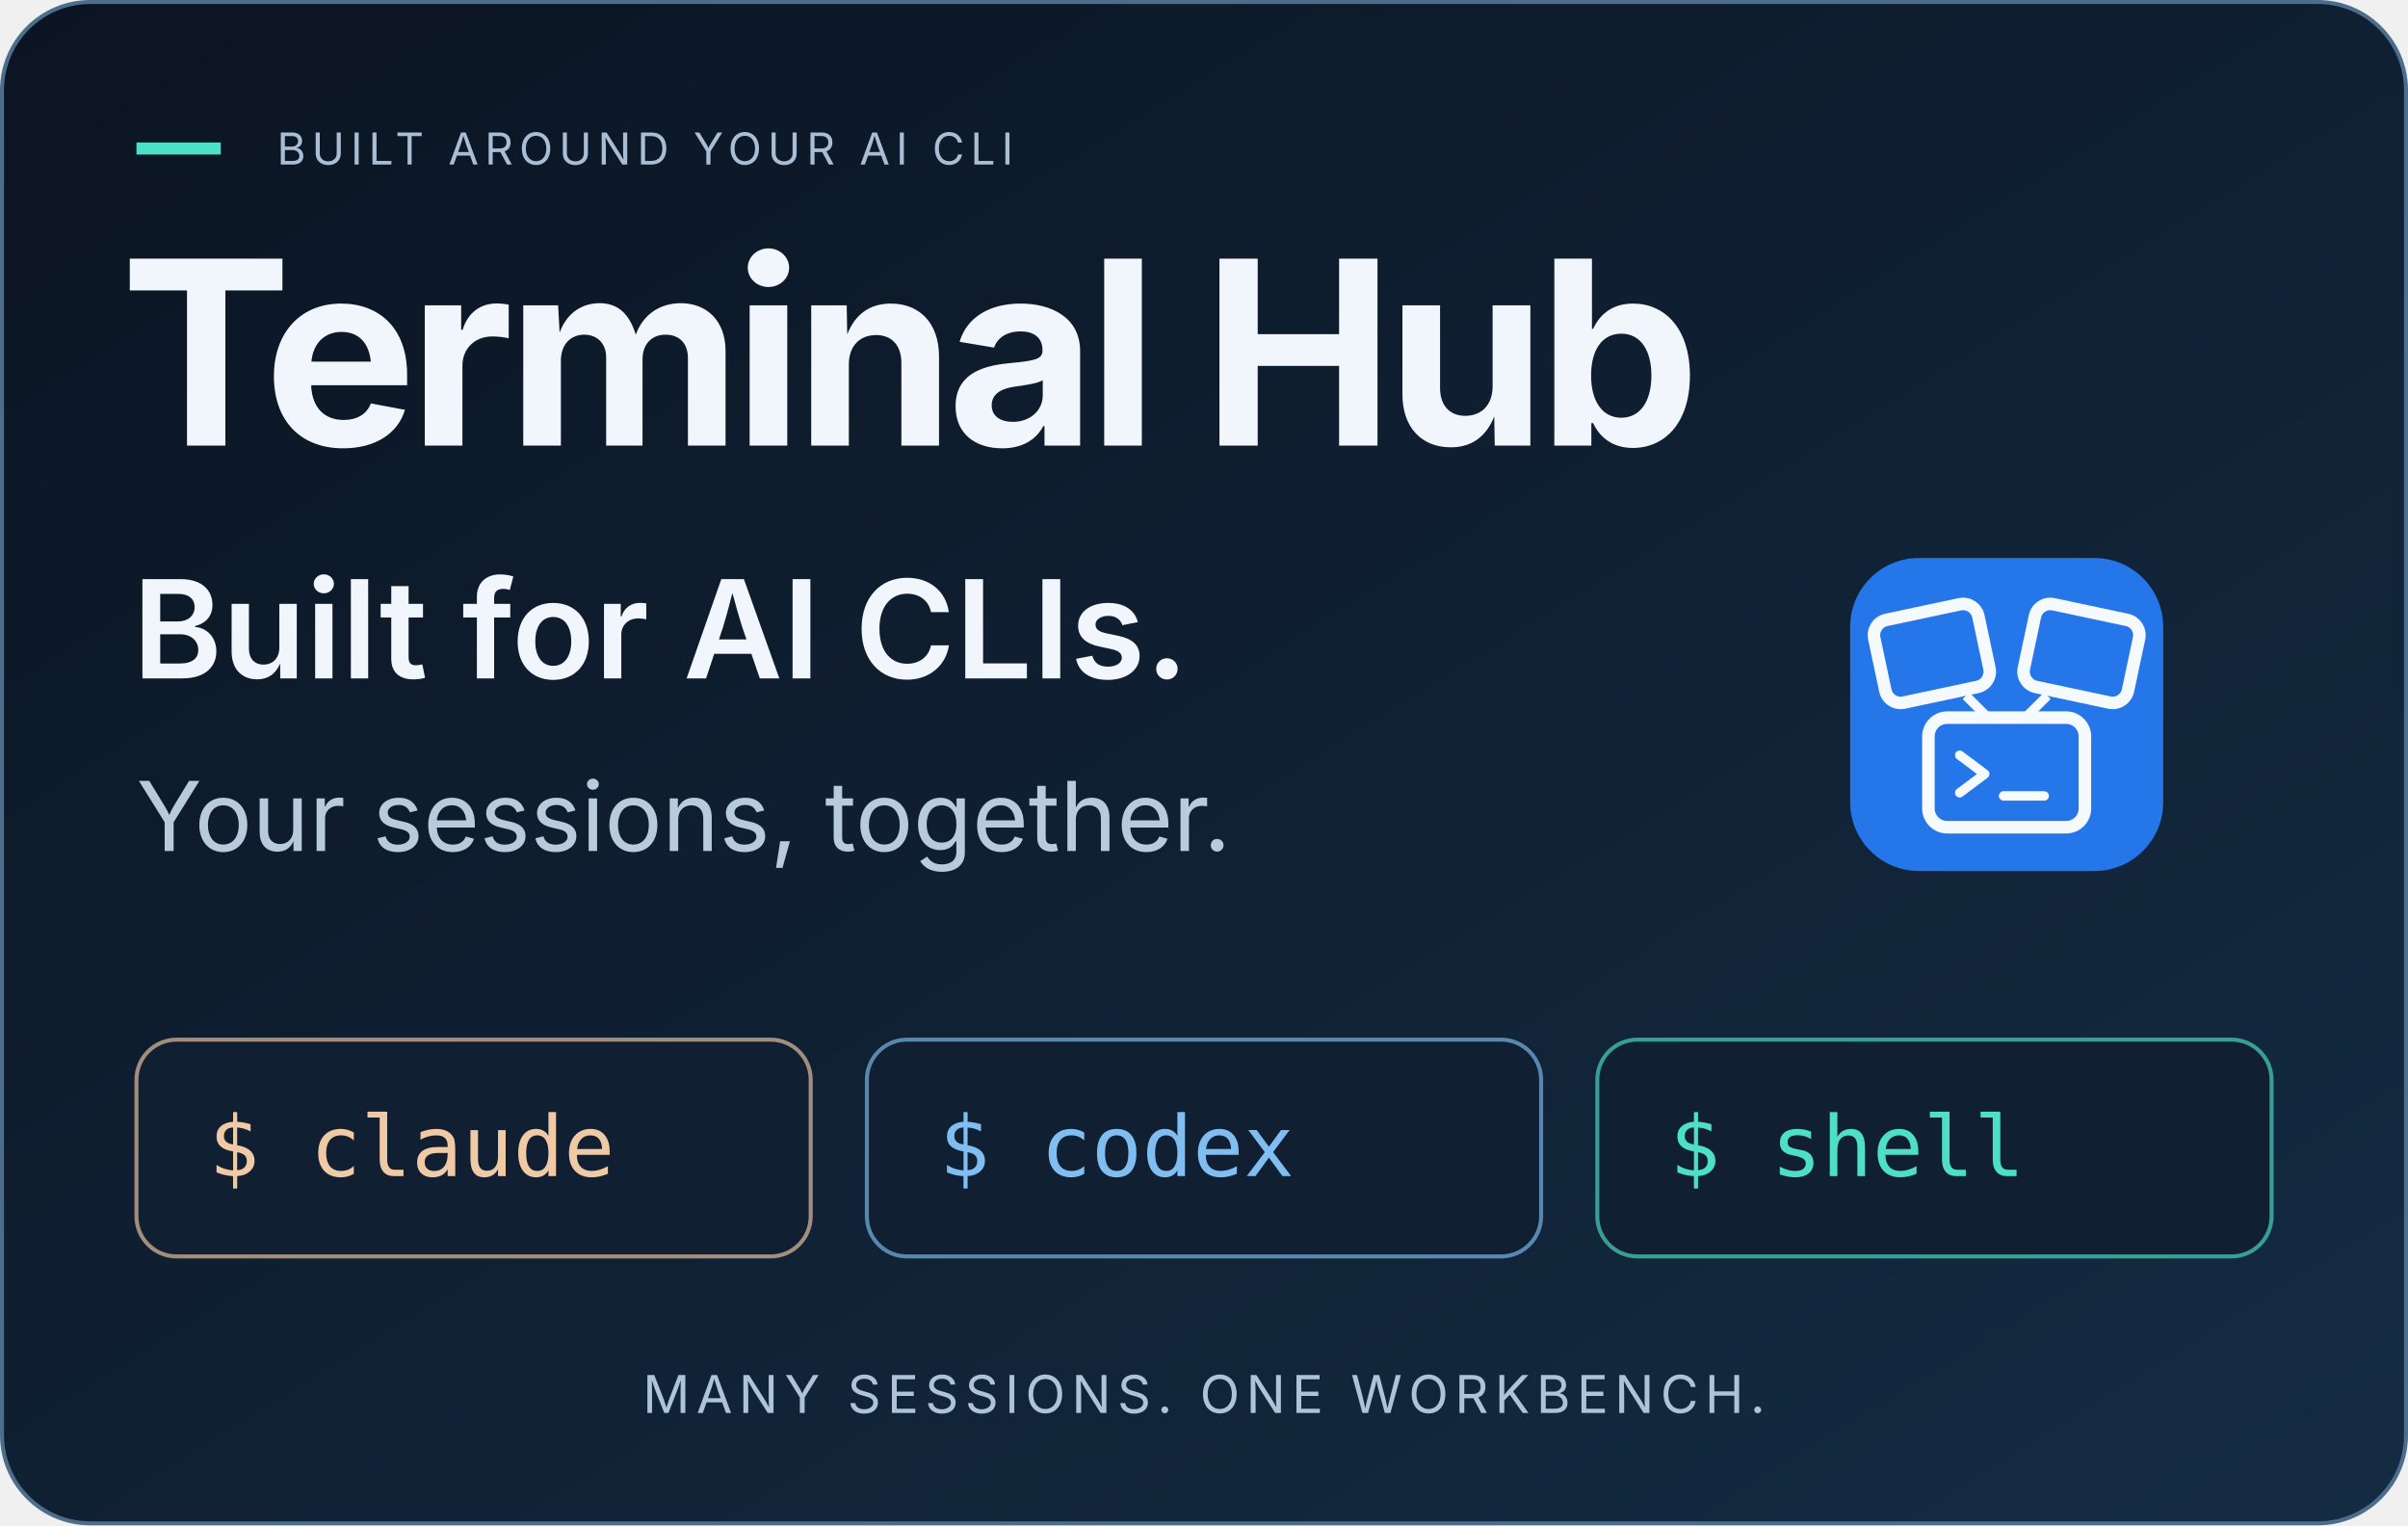
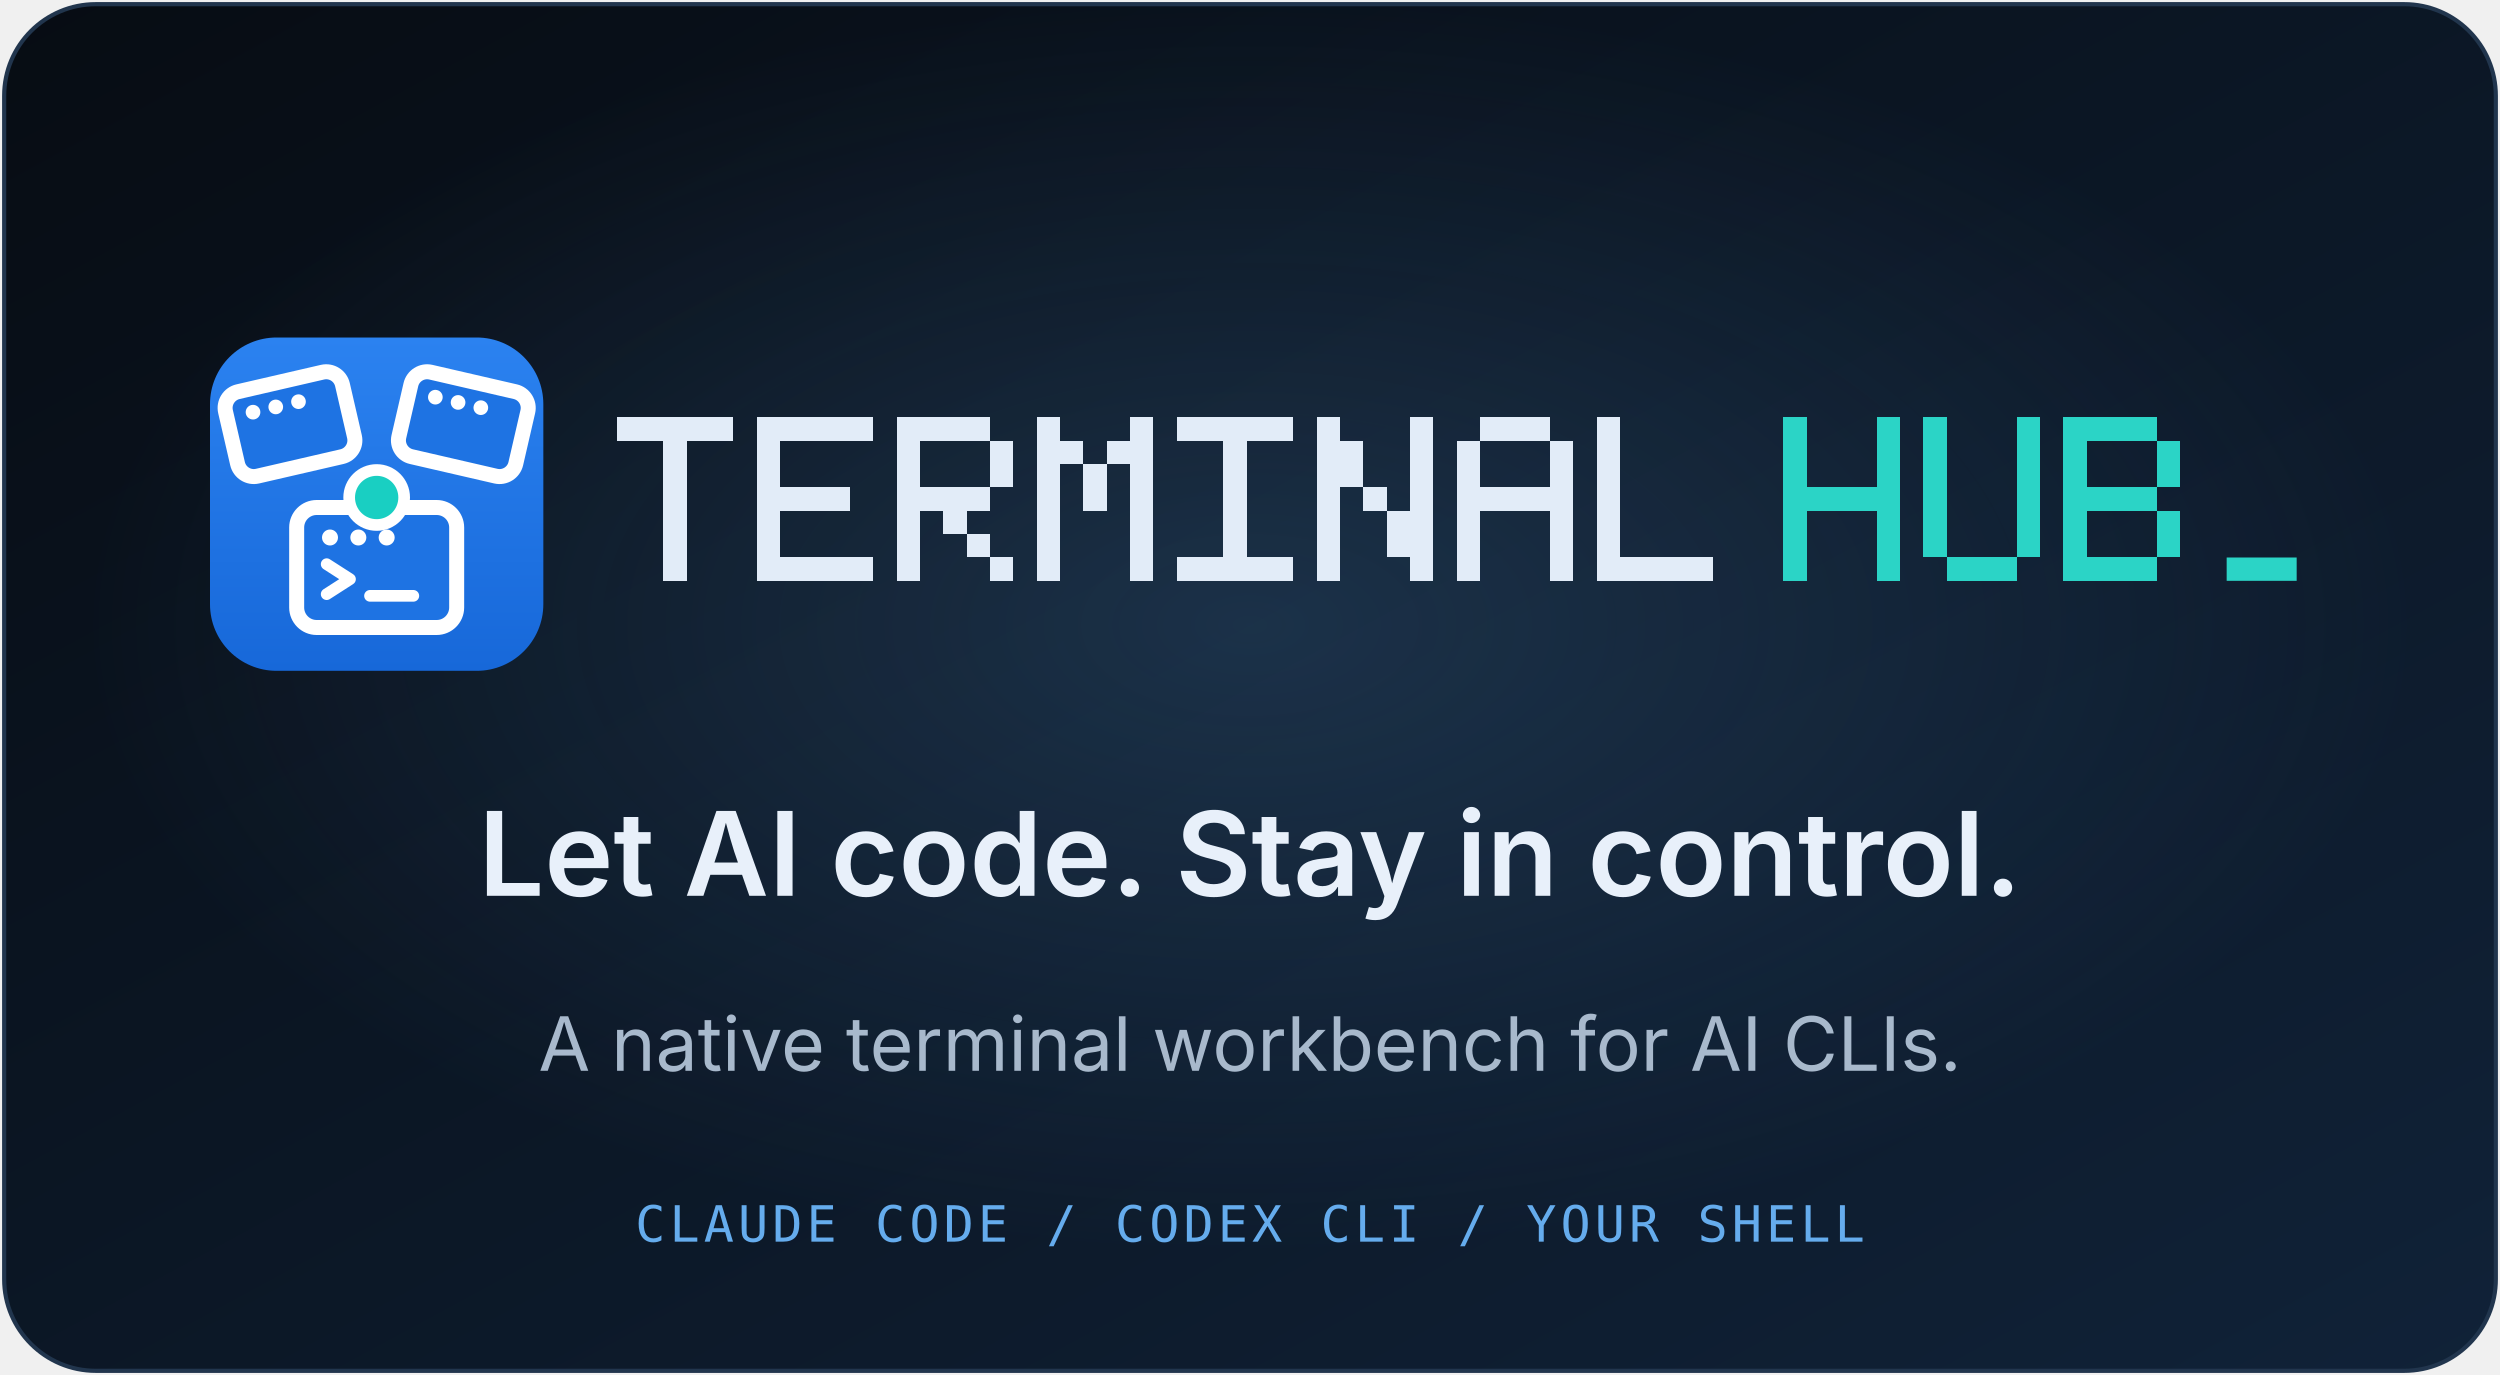
- <svg xmlns="http://www.w3.org/2000/svg" width="600" height="380" viewBox="0 0 600 380" role="img" aria-label="Terminal Hub — A workbench built for AI CLIs">
+ <svg xmlns="http://www.w3.org/2000/svg" width="600" height="330" viewBox="0 0 600 330" role="img" aria-label="Terminal Hub — Let AI code. Stay in control.">
  <defs>
    <linearGradient id="canvas" x2="1" y2="1">
-       <stop stop-color="#0B1422" />
-       <stop offset="1" stop-color="#142C43" />
+       <stop stop-color="#070C13" />
+       <stop offset="1" stop-color="#102238" />
+     </linearGradient>
+     <radialGradient id="halo">
+       <stop stop-color="#65ACED" stop-opacity=".18" />
+       <stop offset="1" stop-color="#65ACED" stop-opacity="0" />
+     </radialGradient>
+     <linearGradient id="tile" x2="0" y2="1">
+       <stop stop-color="#2B82F0" />
+       <stop offset="1" stop-color="#1768D9" />
+     </linearGradient>
+     <linearGradient id="line">
+       <stop stop-color="#65ACED" />
+       <stop offset="1" stop-color="#2BD4C6" />
    </linearGradient>
  </defs>
-   <rect x=".5" y=".5" width="599" height="379" rx="22" fill="url(#canvas)" stroke="#4C6D8B" />
-   <path d="M34 37H55" stroke="#4DE0C7" stroke-width="3" />
-   <text x="69" y="41" fill="#A9BED5" font-family="Segoe UI, Inter, Arial, Microsoft YaHei, sans-serif" font-size="11" letter-spacing="1.5">BUILT AROUND YOUR AI CLI</text>
-   <text x="30" y="111" fill="#F1F6FC" font-family="Segoe UI, Inter, Arial, Microsoft YaHei, sans-serif" font-size="64" font-weight="700" letter-spacing="-2">Terminal Hub</text>
-   <text x="33" y="169" fill="#F1F6FC" font-family="Segoe UI, Inter, Arial, Microsoft YaHei, sans-serif" font-size="34" font-weight="600">Built for AI CLIs.</text>
-   <text x="34" y="212" fill="#B7CBDD" font-family="Segoe UI, Inter, Arial, Microsoft YaHei, sans-serif" font-size="24">Your sessions, together.</text>
-   <g transform="translate(461 139) scale(0.78)">
-     <rect width="100" height="100" rx="22" fill="#2476E9" />
-     <g fill="#2476E9" stroke="#F5FAFF" stroke-width="4" stroke-linejoin="round">
-       <rect x="9" y="17" width="34" height="27" rx="5" transform="rotate(-12 26 30)" />
-       <rect x="57" y="17" width="34" height="27" rx="5" transform="rotate(12 74 30)" />
-       <rect x="25" y="51" width="50" height="35" rx="6" />
+   <rect x="1" y="1" width="598" height="328" rx="22" fill="url(#canvas)" stroke="#21354D" />
+   <ellipse cx="300" cy="150" rx="285" ry="150" fill="url(#halo)" />
+   <path d="M275 42H325" stroke="url(#line)" stroke-width="3" />
+   <g transform="translate(42.4 73) scale(0.8)">
+     <g transform="translate(10,10)">
+       <rect width="100" height="100" rx="20" fill="url(#tile)" />
+       <g transform="rotate(-13,24,26)">
+         <rect x="6" y="13" width="36" height="26" rx="5" fill="#1E73E3" stroke="#FFFFFF" stroke-width="4.5" />
+         <circle cx="14" cy="20" r="2.2" fill="#FFFFFF" />
+         <circle cx="21" cy="20" r="2.2" fill="#FFFFFF" />
+         <circle cx="28" cy="20" r="2.2" fill="#FFFFFF" />
+       </g>
+       <g transform="rotate(13,76,26)">
+         <rect x="58" y="13" width="36" height="26" rx="5" fill="#1E73E3" stroke="#FFFFFF" stroke-width="4.5" />
+         <circle cx="66" cy="20" r="2.2" fill="#FFFFFF" />
+         <circle cx="73" cy="20" r="2.2" fill="#FFFFFF" />
+         <circle cx="80" cy="20" r="2.2" fill="#FFFFFF" />
+       </g>
+       <rect x="26" y="51" width="48" height="36" rx="6" fill="#1E73E3" stroke="#FFFFFF" stroke-width="4.5" />
+       <circle cx="36" cy="60" r="2.4" fill="#FFFFFF" />
+       <circle cx="44.5" cy="60" r="2.4" fill="#FFFFFF" />
+       <circle cx="53" cy="60" r="2.4" fill="#FFFFFF" />
+       <path d="M35 68L42 72.5L35 77" fill="none" stroke="#FFFFFF" stroke-width="3.5" stroke-linecap="round" stroke-linejoin="round" />
+       <path d="M48 77.5H61" stroke="#FFFFFF" stroke-width="3.5" stroke-linecap="round" />
+       <circle cx="50" cy="48" r="10" fill="#FFFFFF" />
+       <circle cx="50" cy="48" r="6.5" fill="#19CFC2" />
    </g>
-     <path d="M35 63L43 69L35 75M49 76H62" fill="none" stroke="#F5FAFF" stroke-width="3" stroke-linecap="round" stroke-linejoin="round" />
-     <path d="M37 44L44 51M63 44L56 51" stroke="#F5FAFF" stroke-width="3" />
+     <g style="color:#E2ECF8">
+       <g class="logo-ink" shape-rendering="crispEdges">
+         <rect x="132" y="34" width="35" height="7" fill="currentColor" />
+         <rect x="146" y="41" width="7" height="7" fill="currentColor" />
+         <rect x="146" y="48" width="7" height="7" fill="currentColor" />
+         <rect x="146" y="55" width="7" height="7" fill="currentColor" />
+         <rect x="146" y="62" width="7" height="7" fill="currentColor" />
+         <rect x="146" y="69" width="7" height="7" fill="currentColor" />
+         <rect x="146" y="76" width="7" height="7" fill="currentColor" />
+         <rect x="174" y="34" width="35" height="7" fill="currentColor" />
+         <rect x="174" y="41" width="7" height="7" fill="currentColor" />
+         <rect x="174" y="48" width="7" height="7" fill="currentColor" />
+         <rect x="174" y="55" width="28" height="7" fill="currentColor" />
+         <rect x="174" y="62" width="7" height="7" fill="currentColor" />
+         <rect x="174" y="69" width="7" height="7" fill="currentColor" />
+         <rect x="174" y="76" width="35" height="7" fill="currentColor" />
+         <rect x="216" y="34" width="28" height="7" fill="currentColor" />
+         <rect x="216" y="41" width="7" height="7" fill="currentColor" />
+         <rect x="244" y="41" width="7" height="7" fill="currentColor" />
+         <rect x="216" y="48" width="7" height="7" fill="currentColor" />
+         <rect x="244" y="48" width="7" height="7" fill="currentColor" />
+         <rect x="216" y="55" width="28" height="7" fill="currentColor" />
+         <rect x="216" y="62" width="7" height="7" fill="currentColor" />
+         <rect x="230" y="62" width="7" height="7" fill="currentColor" />
+         <rect x="216" y="69" width="7" height="7" fill="currentColor" />
+         <rect x="237" y="69" width="7" height="7" fill="currentColor" />
+         <rect x="216" y="76" width="7" height="7" fill="currentColor" />
+         <rect x="244" y="76" width="7" height="7" fill="currentColor" />
+         <rect x="258" y="34" width="7" height="7" fill="currentColor" />
+         <rect x="286" y="34" width="7" height="7" fill="currentColor" />
+         <rect x="258" y="41" width="14" height="7" fill="currentColor" />
+         <rect x="279" y="41" width="14" height="7" fill="currentColor" />
+         <rect x="258" y="48" width="7" height="7" fill="currentColor" />
+         <rect x="272" y="48" width="7" height="7" fill="currentColor" />
+         <rect x="286" y="48" width="7" height="7" fill="currentColor" />
+         <rect x="258" y="55" width="7" height="7" fill="currentColor" />
+         <rect x="272" y="55" width="7" height="7" fill="currentColor" />
+         <rect x="286" y="55" width="7" height="7" fill="currentColor" />
+         <rect x="258" y="62" width="7" height="7" fill="currentColor" />
+         <rect x="286" y="62" width="7" height="7" fill="currentColor" />
+         <rect x="258" y="69" width="7" height="7" fill="currentColor" />
+         <rect x="286" y="69" width="7" height="7" fill="currentColor" />
+         <rect x="258" y="76" width="7" height="7" fill="currentColor" />
+         <rect x="286" y="76" width="7" height="7" fill="currentColor" />
+         <rect x="300" y="34" width="35" height="7" fill="currentColor" />
+         <rect x="314" y="41" width="7" height="7" fill="currentColor" />
+         <rect x="314" y="48" width="7" height="7" fill="currentColor" />
+         <rect x="314" y="55" width="7" height="7" fill="currentColor" />
+         <rect x="314" y="62" width="7" height="7" fill="currentColor" />
+         <rect x="314" y="69" width="7" height="7" fill="currentColor" />
+         <rect x="300" y="76" width="35" height="7" fill="currentColor" />
+         <rect x="342" y="34" width="7" height="7" fill="currentColor" />
+         <rect x="370" y="34" width="7" height="7" fill="currentColor" />
+         <rect x="342" y="41" width="14" height="7" fill="currentColor" />
+         <rect x="370" y="41" width="7" height="7" fill="currentColor" />
+         <rect x="342" y="48" width="14" height="7" fill="currentColor" />
+         <rect x="370" y="48" width="7" height="7" fill="currentColor" />
+         <rect x="342" y="55" width="7" height="7" fill="currentColor" />
+         <rect x="356" y="55" width="7" height="7" fill="currentColor" />
+         <rect x="370" y="55" width="7" height="7" fill="currentColor" />
+         <rect x="342" y="62" width="7" height="7" fill="currentColor" />
+         <rect x="363" y="62" width="14" height="7" fill="currentColor" />
+         <rect x="342" y="69" width="7" height="7" fill="currentColor" />
+         <rect x="363" y="69" width="14" height="7" fill="currentColor" />
+         <rect x="342" y="76" width="7" height="7" fill="currentColor" />
+         <rect x="370" y="76" width="7" height="7" fill="currentColor" />
+         <rect x="391" y="34" width="21" height="7" fill="currentColor" />
+         <rect x="384" y="41" width="7" height="7" fill="currentColor" />
+         <rect x="412" y="41" width="7" height="7" fill="currentColor" />
+         <rect x="384" y="48" width="7" height="7" fill="currentColor" />
+         <rect x="412" y="48" width="7" height="7" fill="currentColor" />
+         <rect x="384" y="55" width="35" height="7" fill="currentColor" />
+         <rect x="384" y="62" width="7" height="7" fill="currentColor" />
+         <rect x="412" y="62" width="7" height="7" fill="currentColor" />
+         <rect x="384" y="69" width="7" height="7" fill="currentColor" />
+         <rect x="412" y="69" width="7" height="7" fill="currentColor" />
+         <rect x="384" y="76" width="7" height="7" fill="currentColor" />
+         <rect x="412" y="76" width="7" height="7" fill="currentColor" />
+         <rect x="426" y="34" width="7" height="7" fill="currentColor" />
+         <rect x="426" y="41" width="7" height="7" fill="currentColor" />
+         <rect x="426" y="48" width="7" height="7" fill="currentColor" />
+         <rect x="426" y="55" width="7" height="7" fill="currentColor" />
+         <rect x="426" y="62" width="7" height="7" fill="currentColor" />
+         <rect x="426" y="69" width="7" height="7" fill="currentColor" />
+         <rect x="426" y="76" width="35" height="7" fill="currentColor" />
+       </g>
+       <g class="logo-accent" style="color:#2BD4C6" shape-rendering="crispEdges">
+         <rect x="482" y="34" width="7" height="7" fill="currentColor" />
+         <rect x="510" y="34" width="7" height="7" fill="currentColor" />
+         <rect x="482" y="41" width="7" height="7" fill="currentColor" />
+         <rect x="510" y="41" width="7" height="7" fill="currentColor" />
+         <rect x="482" y="48" width="7" height="7" fill="currentColor" />
+         <rect x="510" y="48" width="7" height="7" fill="currentColor" />
+         <rect x="482" y="55" width="35" height="7" fill="currentColor" />
+         <rect x="482" y="62" width="7" height="7" fill="currentColor" />
+         <rect x="510" y="62" width="7" height="7" fill="currentColor" />
+         <rect x="482" y="69" width="7" height="7" fill="currentColor" />
+         <rect x="510" y="69" width="7" height="7" fill="currentColor" />
+         <rect x="482" y="76" width="7" height="7" fill="currentColor" />
+         <rect x="510" y="76" width="7" height="7" fill="currentColor" />
+         <rect x="524" y="34" width="7" height="7" fill="currentColor" />
+         <rect x="552" y="34" width="7" height="7" fill="currentColor" />
+         <rect x="524" y="41" width="7" height="7" fill="currentColor" />
+         <rect x="552" y="41" width="7" height="7" fill="currentColor" />
+         <rect x="524" y="48" width="7" height="7" fill="currentColor" />
+         <rect x="552" y="48" width="7" height="7" fill="currentColor" />
+         <rect x="524" y="55" width="7" height="7" fill="currentColor" />
+         <rect x="552" y="55" width="7" height="7" fill="currentColor" />
+         <rect x="524" y="62" width="7" height="7" fill="currentColor" />
+         <rect x="552" y="62" width="7" height="7" fill="currentColor" />
+         <rect x="524" y="69" width="7" height="7" fill="currentColor" />
+         <rect x="552" y="69" width="7" height="7" fill="currentColor" />
+         <rect x="531" y="76" width="21" height="7" fill="currentColor" />
+         <rect x="566" y="34" width="28" height="7" fill="currentColor" />
+         <rect x="566" y="41" width="7" height="7" fill="currentColor" />
+         <rect x="594" y="41" width="7" height="7" fill="currentColor" />
+         <rect x="566" y="48" width="7" height="7" fill="currentColor" />
+         <rect x="594" y="48" width="7" height="7" fill="currentColor" />
+         <rect x="566" y="55" width="28" height="7" fill="currentColor" />
+         <rect x="566" y="62" width="7" height="7" fill="currentColor" />
+         <rect x="594" y="62" width="7" height="7" fill="currentColor" />
+         <rect x="566" y="69" width="7" height="7" fill="currentColor" />
+         <rect x="594" y="69" width="7" height="7" fill="currentColor" />
+         <rect x="566" y="76" width="28" height="7" fill="currentColor" />
+       </g>
+     </g>
+     <rect x="615" y="76" width="21" height="7" fill="#2BD4C6" />
  </g>
-   <rect x="34" y="259" width="168" height="54" rx="10" fill="#101F31" stroke="#F0C9A5" stroke-opacity=".65" />
-   <text x="52" y="293" fill="#F0C9A5" font-family="Cascadia Mono, Consolas, DejaVu Sans Mono, monospace" font-size="21">$ claude</text>
-   <rect x="216" y="259" width="168" height="54" rx="10" fill="#101F31" stroke="#80BDF0" stroke-opacity=".65" />
-   <text x="234" y="293" fill="#80BDF0" font-family="Cascadia Mono, Consolas, DejaVu Sans Mono, monospace" font-size="21">$ codex</text>
-   <rect x="398" y="259" width="168" height="54" rx="10" fill="#101F31" stroke="#4DE0C7" stroke-opacity=".65" />
-   <text x="416" y="293" fill="#4DE0C7" font-family="Cascadia Mono, Consolas, DejaVu Sans Mono, monospace" font-size="21">$ shell</text>
-   <text x="300" y="352" fill="#ACC3D8" font-family="Segoe UI, Inter, Arial, Microsoft YaHei, sans-serif" font-size="13" text-anchor="middle" letter-spacing="1.6">MANY SESSIONS. ONE WORKBENCH.</text>
+   <text x="300" y="215" fill="#E8F0FA" font-family="Segoe UI, Inter, Arial, Microsoft YaHei, sans-serif" font-size="28" text-anchor="middle" font-weight="600">Let AI code. Stay in control.</text>
+   <text x="300" y="257" fill="#A8B9CC" font-family="Segoe UI, Inter, Arial, Microsoft YaHei, sans-serif" font-size="18" text-anchor="middle">A native terminal workbench for AI CLIs.</text>
+   <text x="300" y="298" fill="#65ACED" font-family="Cascadia Mono, Consolas, DejaVu Sans Mono, monospace" font-size="12" text-anchor="middle" letter-spacing="1">CLAUDE CODE  /  CODEX CLI  /  YOUR SHELL</text>
</svg>
